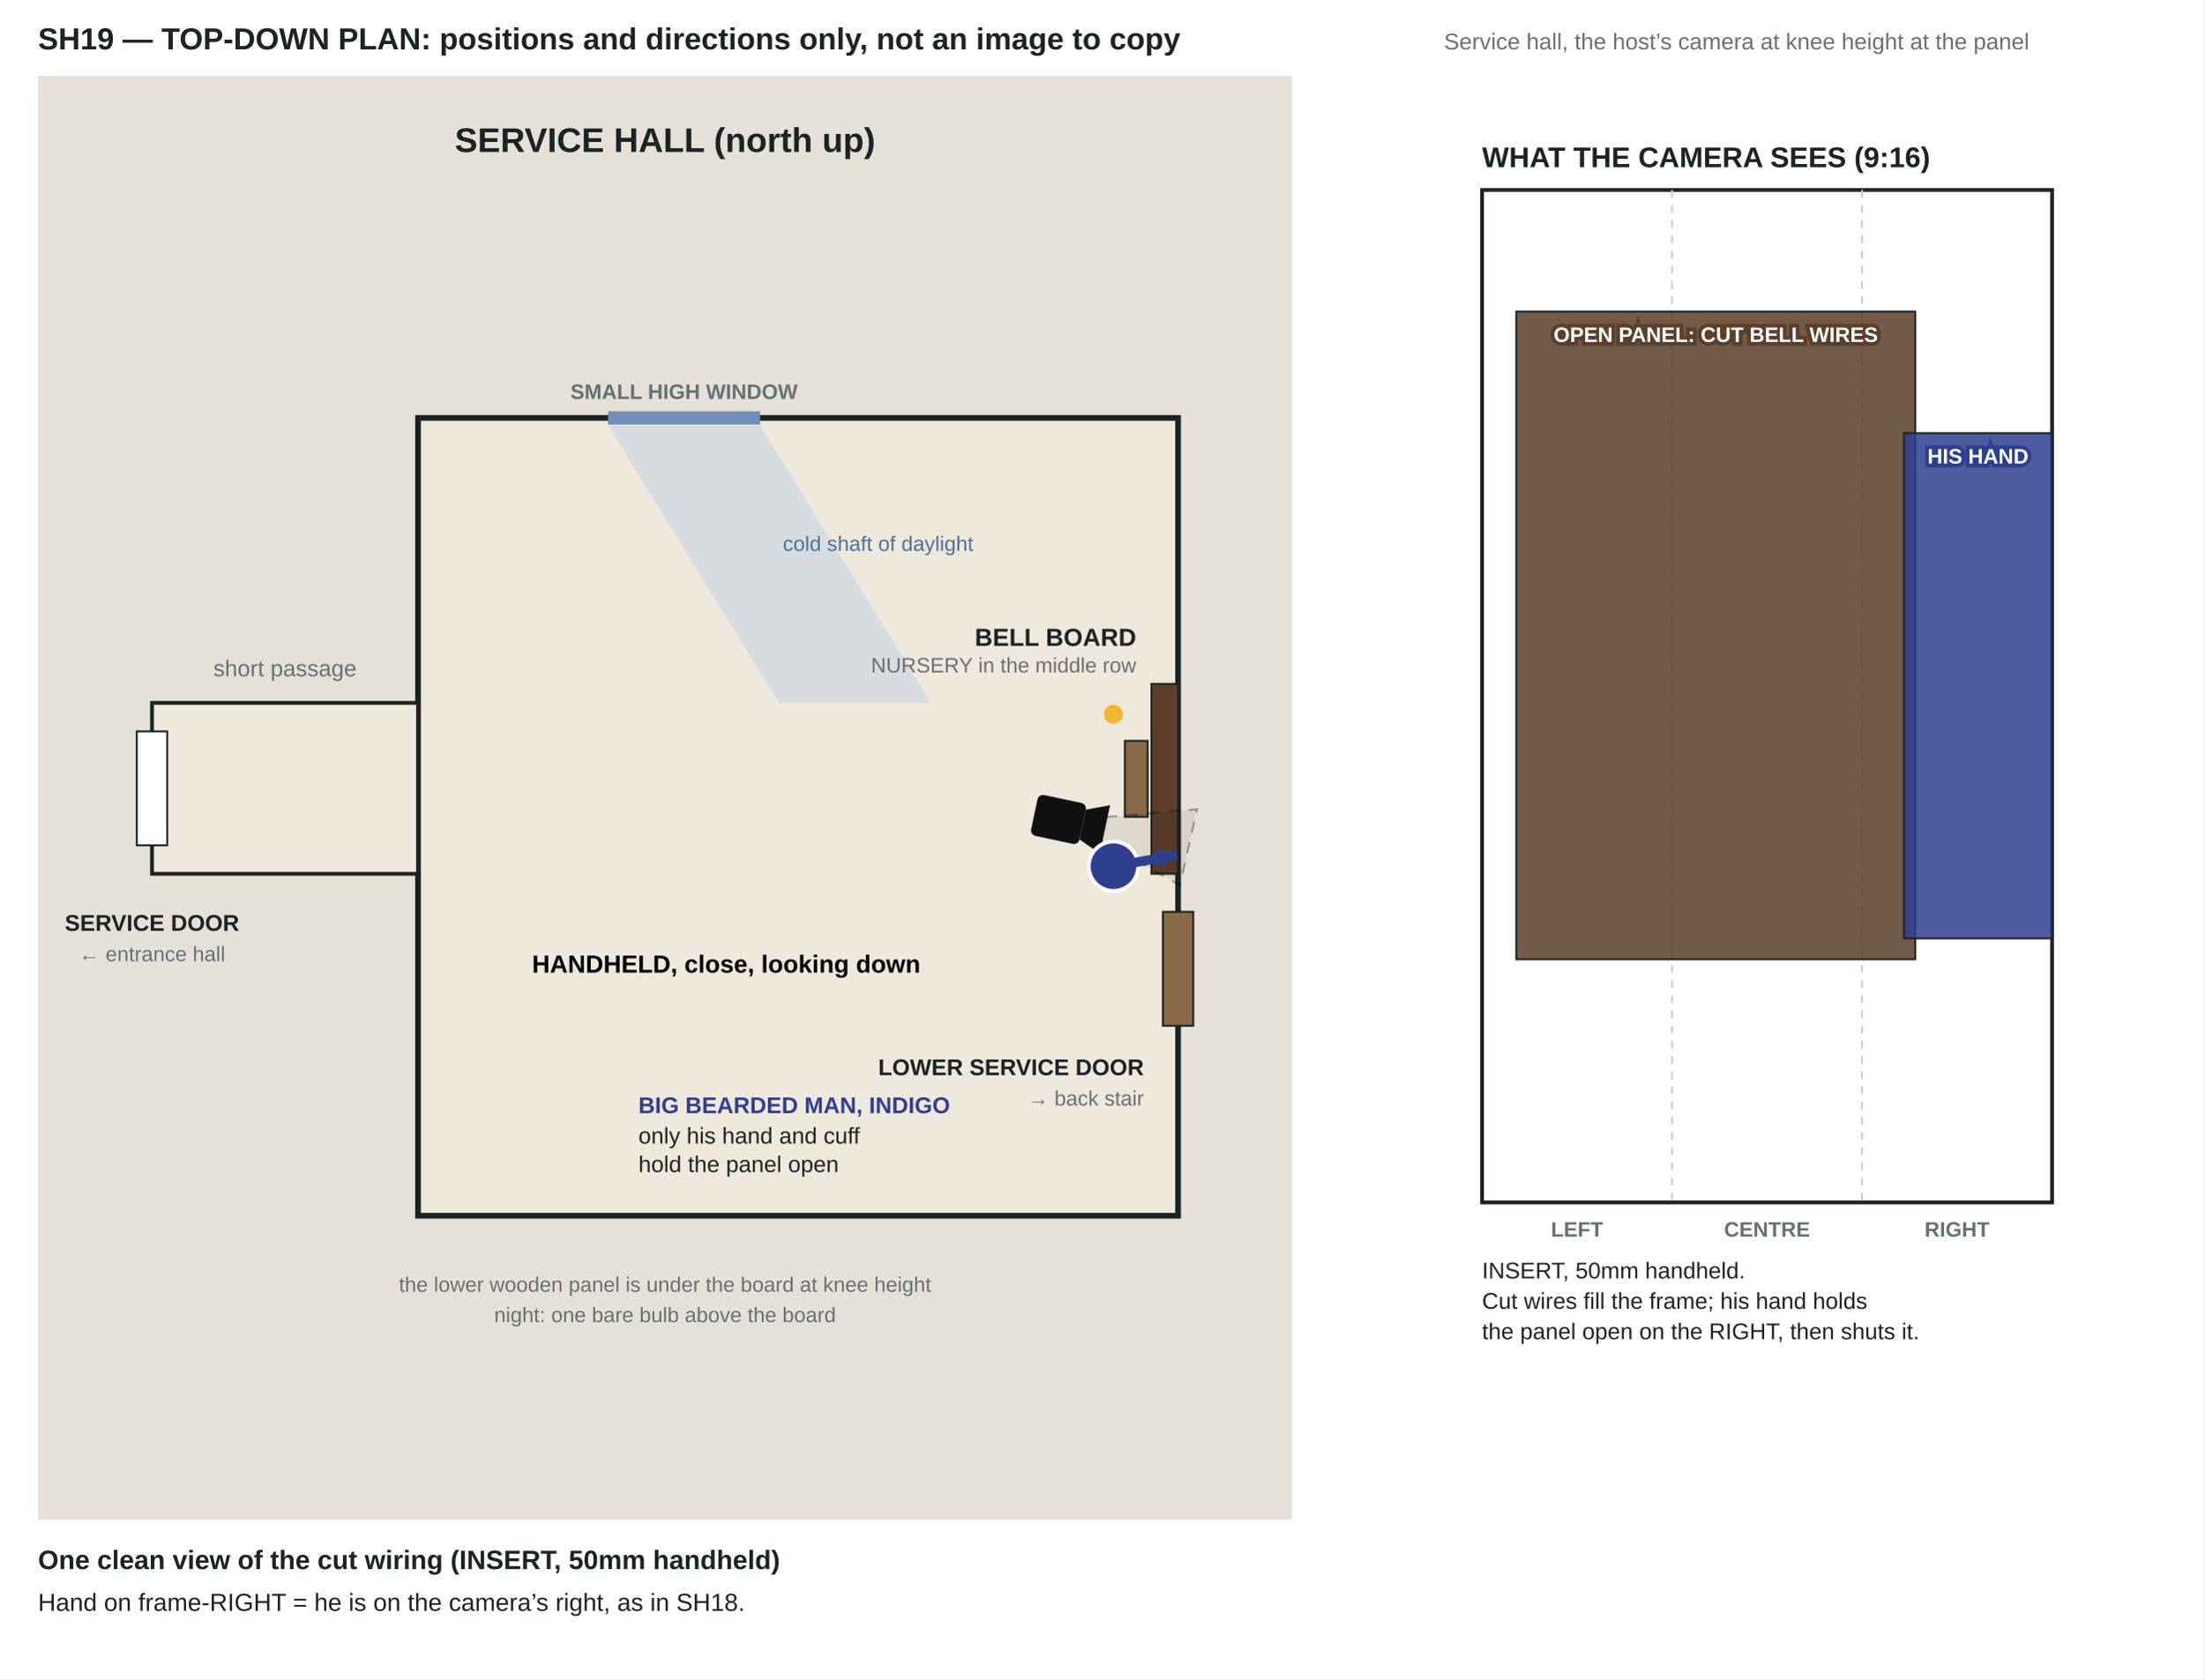
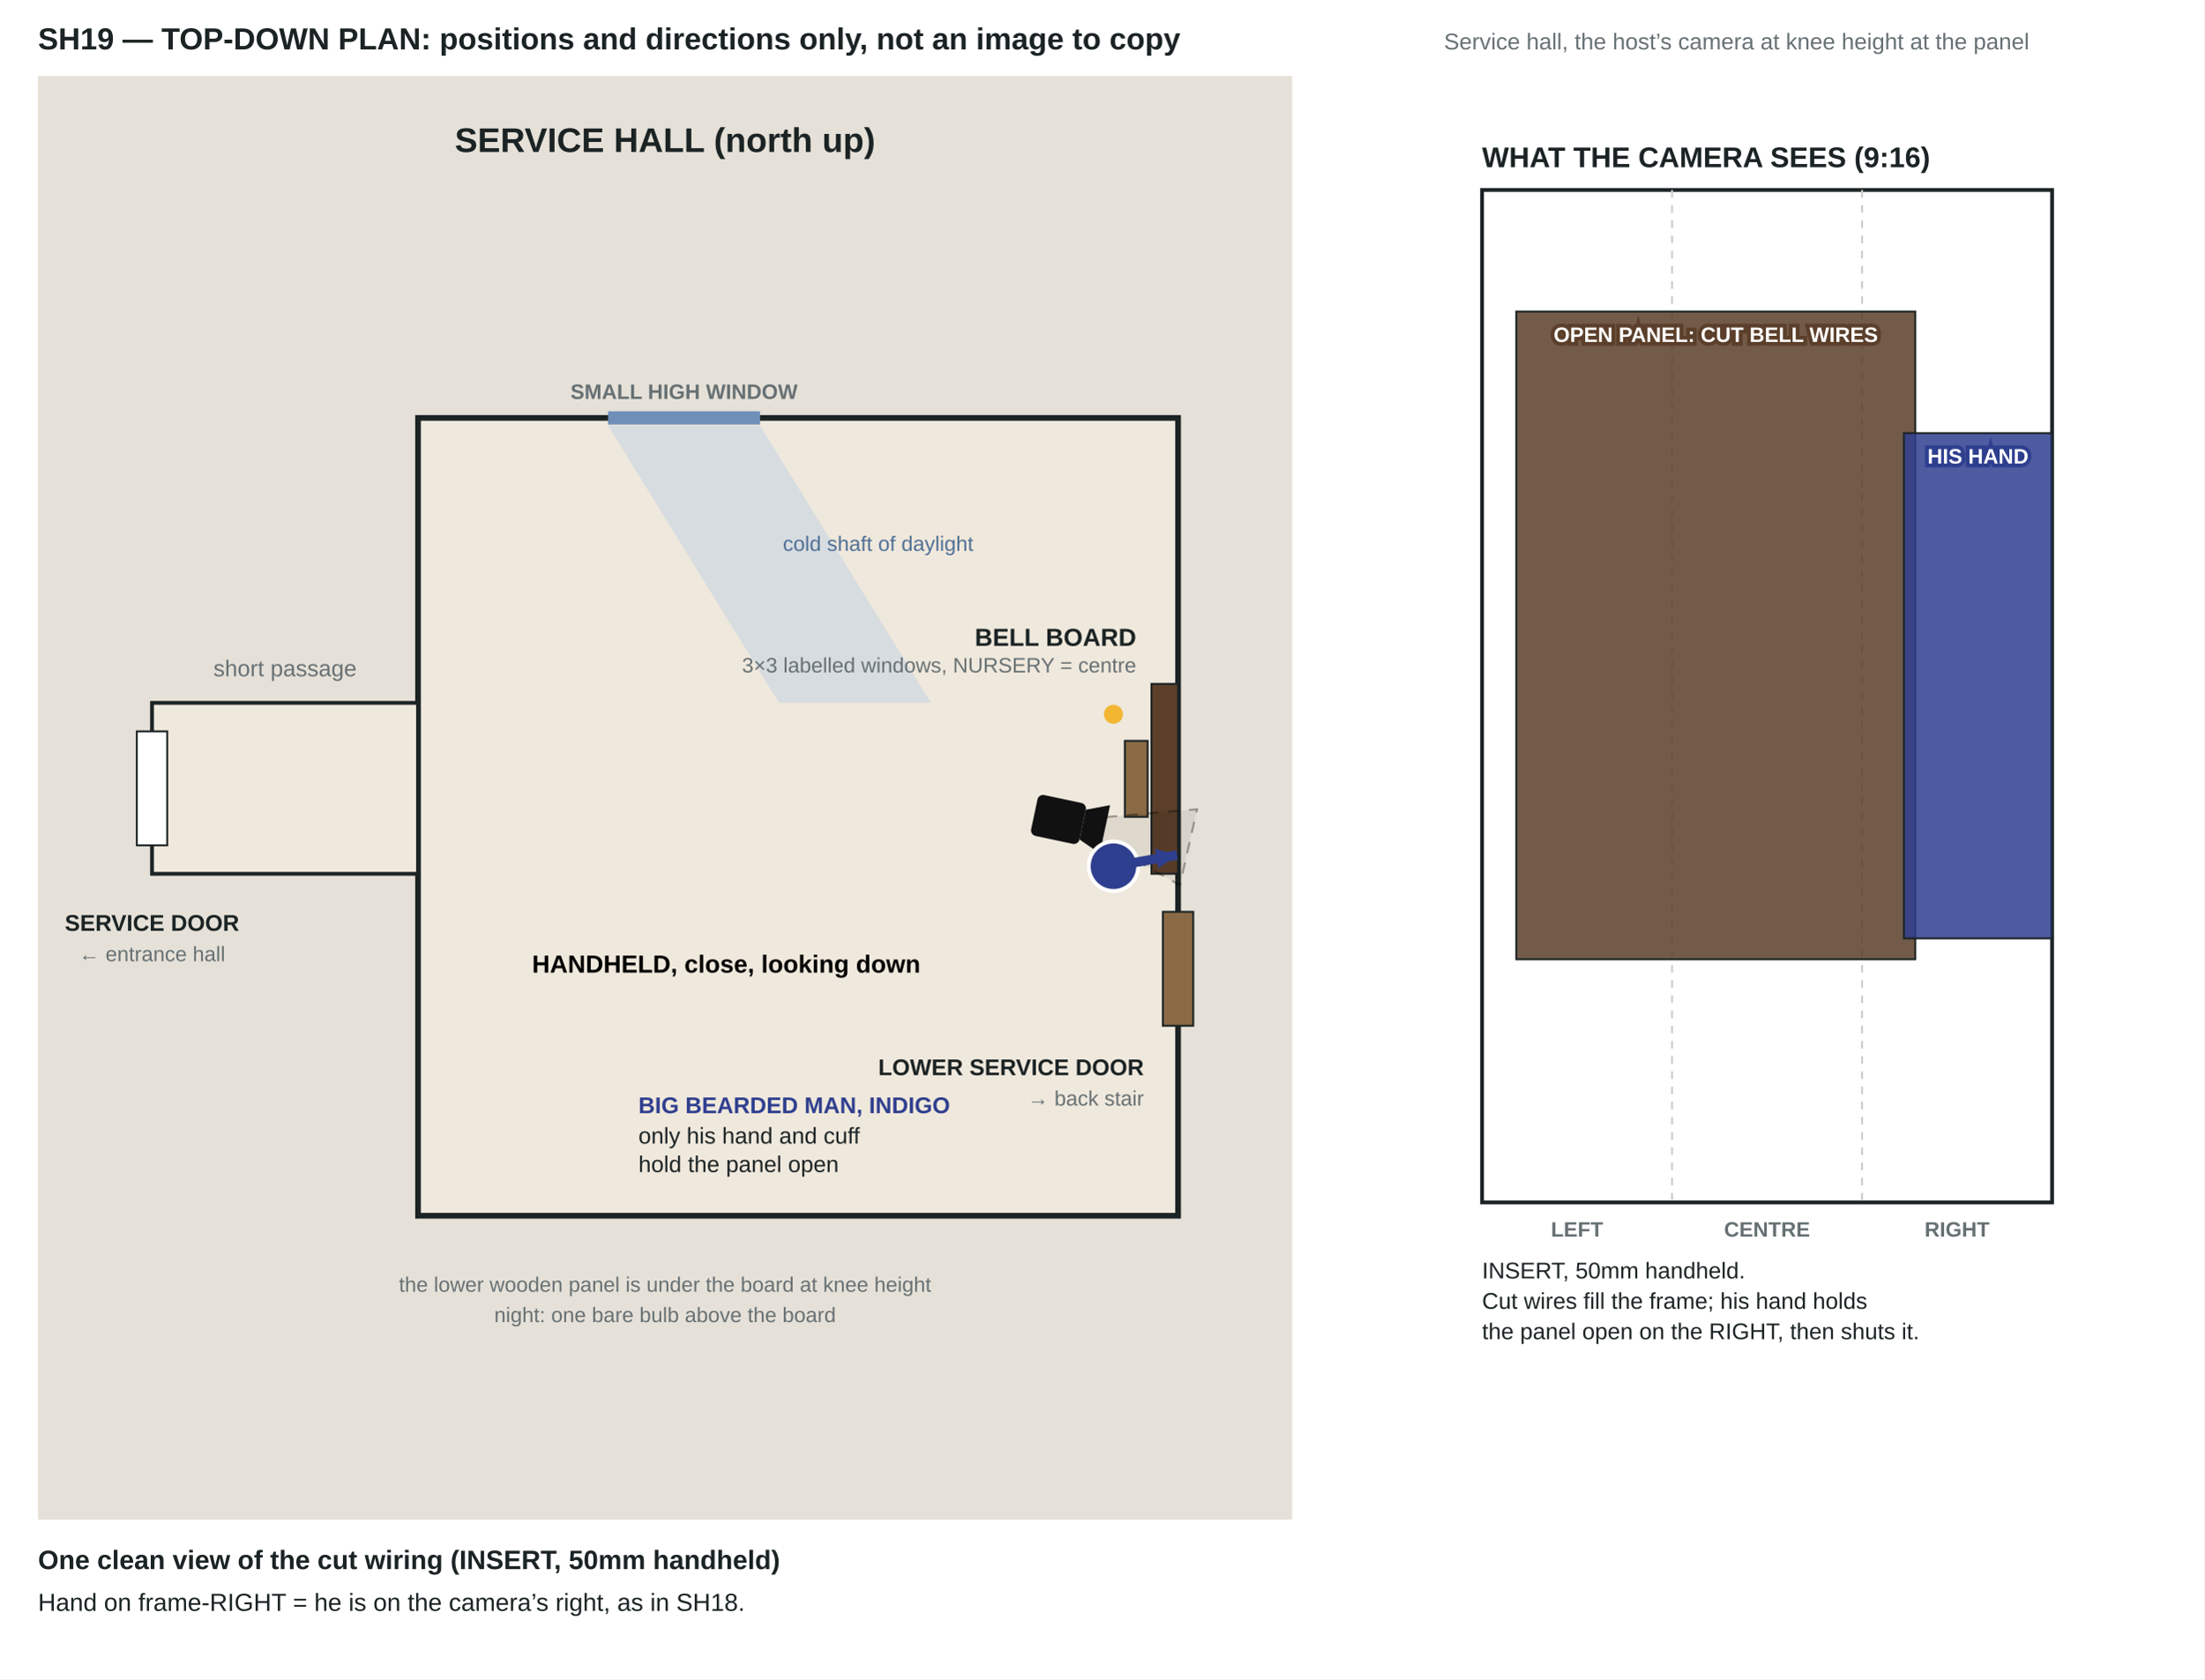
<svg xmlns="http://www.w3.org/2000/svg" width="1160" height="884" viewBox="0 0 1160 884">
  <rect width="100%" height="100%" fill="#ffffff" />
  <g transform="translate(20,40)">
    <rect x="0" y="0" width="660" height="760" fill="#e6e1d8" />
    <text x="330" y="40" font-size="18" fill="#1b2324" text-anchor="middle" font-weight="700" font-family="Arial, Helvetica, sans-serif">SERVICE HALL (north up)</text>
    <rect x="200" y="180" width="400" height="420" fill="#efe8dc" stroke="#1b2324" stroke-width="3" />
    <rect x="60" y="330" width="140" height="90" fill="#efe8dc" stroke="#1b2324" stroke-width="2" />
    <text x="130" y="316" font-size="12" fill="#667073" text-anchor="middle" font-weight="400" font-family="Arial, Helvetica, sans-serif">short passage</text>
    <rect x="52" y="345" width="16" height="60" fill="#ffffff" stroke="#1b2324" />
    <text x="60" y="450" font-size="12" fill="#1b2324" text-anchor="middle" font-weight="700" font-family="Arial, Helvetica, sans-serif">SERVICE DOOR</text>
    <text x="60" y="466" font-size="11" fill="#667073" text-anchor="middle" font-weight="400" font-family="Arial, Helvetica, sans-serif">← entrance hall</text>
    <line x1="300" y1="180" x2="380" y2="180" stroke="#6f8fb8" stroke-width="7" />
    <text x="340" y="170" font-size="11" fill="#667073" text-anchor="middle" font-weight="700" font-family="Arial, Helvetica, sans-serif">SMALL HIGH WINDOW</text>
    <polygon points="300,184 380,184 470,330 390,330" fill="#bcd0e6" fill-opacity="0.45" />
    <text x="392" y="250" font-size="11" fill="#4f6f95" text-anchor="start" font-weight="400" font-family="Arial, Helvetica, sans-serif">cold shaft of daylight</text>
    <rect x="586" y="320" width="14" height="100" fill="#5b3f2a" stroke="#1b2324" />
    <text x="578" y="300" font-size="13" fill="#1b2324" text-anchor="end" font-weight="700" font-family="Arial, Helvetica, sans-serif">BELL BOARD</text>
-     <text x="578" y="314" font-size="11" fill="#667073" text-anchor="end" font-weight="400" font-family="Arial, Helvetica, sans-serif">NURSERY in the middle row</text>
+     <text x="578" y="314" font-size="11" fill="#667073" text-anchor="end" font-weight="400" font-family="Arial, Helvetica, sans-serif">3×3 labelled windows, NURSERY = centre</text>
    <rect x="572" y="350" width="12" height="40" fill="#8a6a45" stroke="#1b2324" />
    <rect x="592" y="440" width="16" height="60" fill="#8a6a45" stroke="#1b2324" />
    <text x="582" y="526" font-size="12" fill="#1b2324" text-anchor="end" font-weight="700" font-family="Arial, Helvetica, sans-serif">LOWER SERVICE DOOR</text>
    <text x="582" y="542" font-size="11" fill="#667073" text-anchor="end" font-weight="400" font-family="Arial, Helvetica, sans-serif">→ back stair</text>
    <circle cx="566" cy="336" r="5" fill="#f2b632" />
    <text x="330" y="640" font-size="11" fill="#667073" text-anchor="middle" font-weight="400" font-family="Arial, Helvetica, sans-serif">the lower wooden panel is under the board at knee height</text>
    <text x="330" y="656" font-size="11" fill="#667073" text-anchor="middle" font-weight="400" font-family="Arial, Helvetica, sans-serif">night: one bare bulb above the board</text>
    <polygon points="540,392 610,386 601,426" fill="#000000" fill-opacity="0.07" stroke="#000" stroke-opacity="0.35" stroke-dasharray="6 5" />
    <g transform="translate(540,392) rotate(12)">
      <rect x="-16" y="-11" width="26" height="22" rx="3" fill="#111" />
      <polygon points="10,-8 22,-13 22,13 10,8" fill="#111" />
    </g>
    <text x="260" y="472" font-size="13" fill="#000" text-anchor="start" font-weight="700" font-family="Arial, Helvetica, sans-serif">HANDHELD, close, looking down</text>
    <circle cx="566" cy="416" r="13" fill="#2f3f8f" stroke="#fff" stroke-width="2" />
    <line x1="566" y1="416" x2="599.483" y2="410.096" stroke="#2f3f8f" stroke-width="5" />
    <polygon points="599.483,410.096 589.7,417.1 587.9,406.8" fill="#2f3f8f" />
    <text x="316" y="546" font-size="12" fill="#2f3f8f" text-anchor="start" font-weight="700" font-family="Arial, Helvetica, sans-serif">BIG BEARDED MAN, INDIGO</text>
    <text x="316" y="562" font-size="12" fill="#1b2324" text-anchor="start" font-weight="400" font-family="Arial, Helvetica, sans-serif">only his hand and cuff</text>
    <text x="316" y="577" font-size="12" fill="#1b2324" text-anchor="start" font-weight="400" font-family="Arial, Helvetica, sans-serif">hold the panel open</text>
    <text x="760" y="48" font-size="15" fill="#1b2324" text-anchor="start" font-weight="700" font-family="Arial, Helvetica, sans-serif">WHAT THE CAMERA SEES (9:16)</text>
    <rect x="760" y="60" width="300" height="533" fill="#ffffff" stroke="#1b2324" stroke-width="2" />
    <line x1="860" y1="60" x2="860" y2="593" stroke="#c8cccd" stroke-dasharray="4 4" />
    <line x1="960" y1="60" x2="960" y2="593" stroke="#c8cccd" stroke-dasharray="4 4" />
    <text x="810.0" y="611" font-size="11" fill="#667073" text-anchor="middle" font-weight="600" font-family="Arial, Helvetica, sans-serif">LEFT</text>
    <text x="910.0" y="611" font-size="11" fill="#667073" text-anchor="middle" font-weight="600" font-family="Arial, Helvetica, sans-serif">CENTRE</text>
    <text x="1010.0" y="611" font-size="11" fill="#667073" text-anchor="middle" font-weight="600" font-family="Arial, Helvetica, sans-serif">RIGHT</text>
    <clipPath id="frameclip">
      <rect x="760" y="60" width="300" height="533" />
    </clipPath>
    <g clip-path="url(#frameclip)">
      <rect x="778" y="124" width="210" height="341" fill="#5b3f2a" fill-opacity="0.85" stroke="#1b2324" />
      <rect x="982" y="188" width="78" height="266" fill="#2f3f8f" fill-opacity="0.85" stroke="#1b2324" />
    </g>
    <text x="883" y="140" font-size="11" fill="#ffffff" text-anchor="middle" font-weight="700" font-family="Arial, Helvetica, sans-serif" paint-order="stroke" stroke="#5b3f2a" stroke-width="4">OPEN PANEL: CUT BELL WIRES</text>
    <text x="1021" y="204" font-size="11" fill="#ffffff" text-anchor="middle" font-weight="700" font-family="Arial, Helvetica, sans-serif" paint-order="stroke" stroke="#2f3f8f" stroke-width="4">HIS HAND</text>
    <text x="760" y="633" font-size="12" fill="#1b2324" text-anchor="start" font-weight="400" font-family="Arial, Helvetica, sans-serif">INSERT, 50mm handheld.</text>
    <text x="760" y="649" font-size="12" fill="#1b2324" text-anchor="start" font-weight="400" font-family="Arial, Helvetica, sans-serif">Cut wires fill the frame; his hand holds</text>
    <text x="760" y="665" font-size="12" fill="#1b2324" text-anchor="start" font-weight="400" font-family="Arial, Helvetica, sans-serif">the panel open on the RIGHT, then shuts it.</text>
  </g>
  <text x="20" y="26" font-size="16" fill="#1b2324" text-anchor="start" font-weight="700" font-family="Arial, Helvetica, sans-serif">SH19 — TOP-DOWN PLAN: positions and directions only, not an image to copy</text>
  <text x="20" y="826" font-size="14" fill="#1b2324" text-anchor="start" font-weight="700" font-family="Arial, Helvetica, sans-serif">One clean view of the cut wiring (INSERT, 50mm handheld)</text>
  <text x="760" y="26" font-size="12" fill="#667073" text-anchor="start" font-weight="400" font-family="Arial, Helvetica, sans-serif">Service hall, the host’s camera at knee height at the panel</text>
  <text x="20" y="848" font-size="13" fill="#1b2324" text-anchor="start" font-weight="400" font-family="Arial, Helvetica, sans-serif">Hand on frame-RIGHT = he is on the camera’s right, as in SH18.</text>
</svg>
